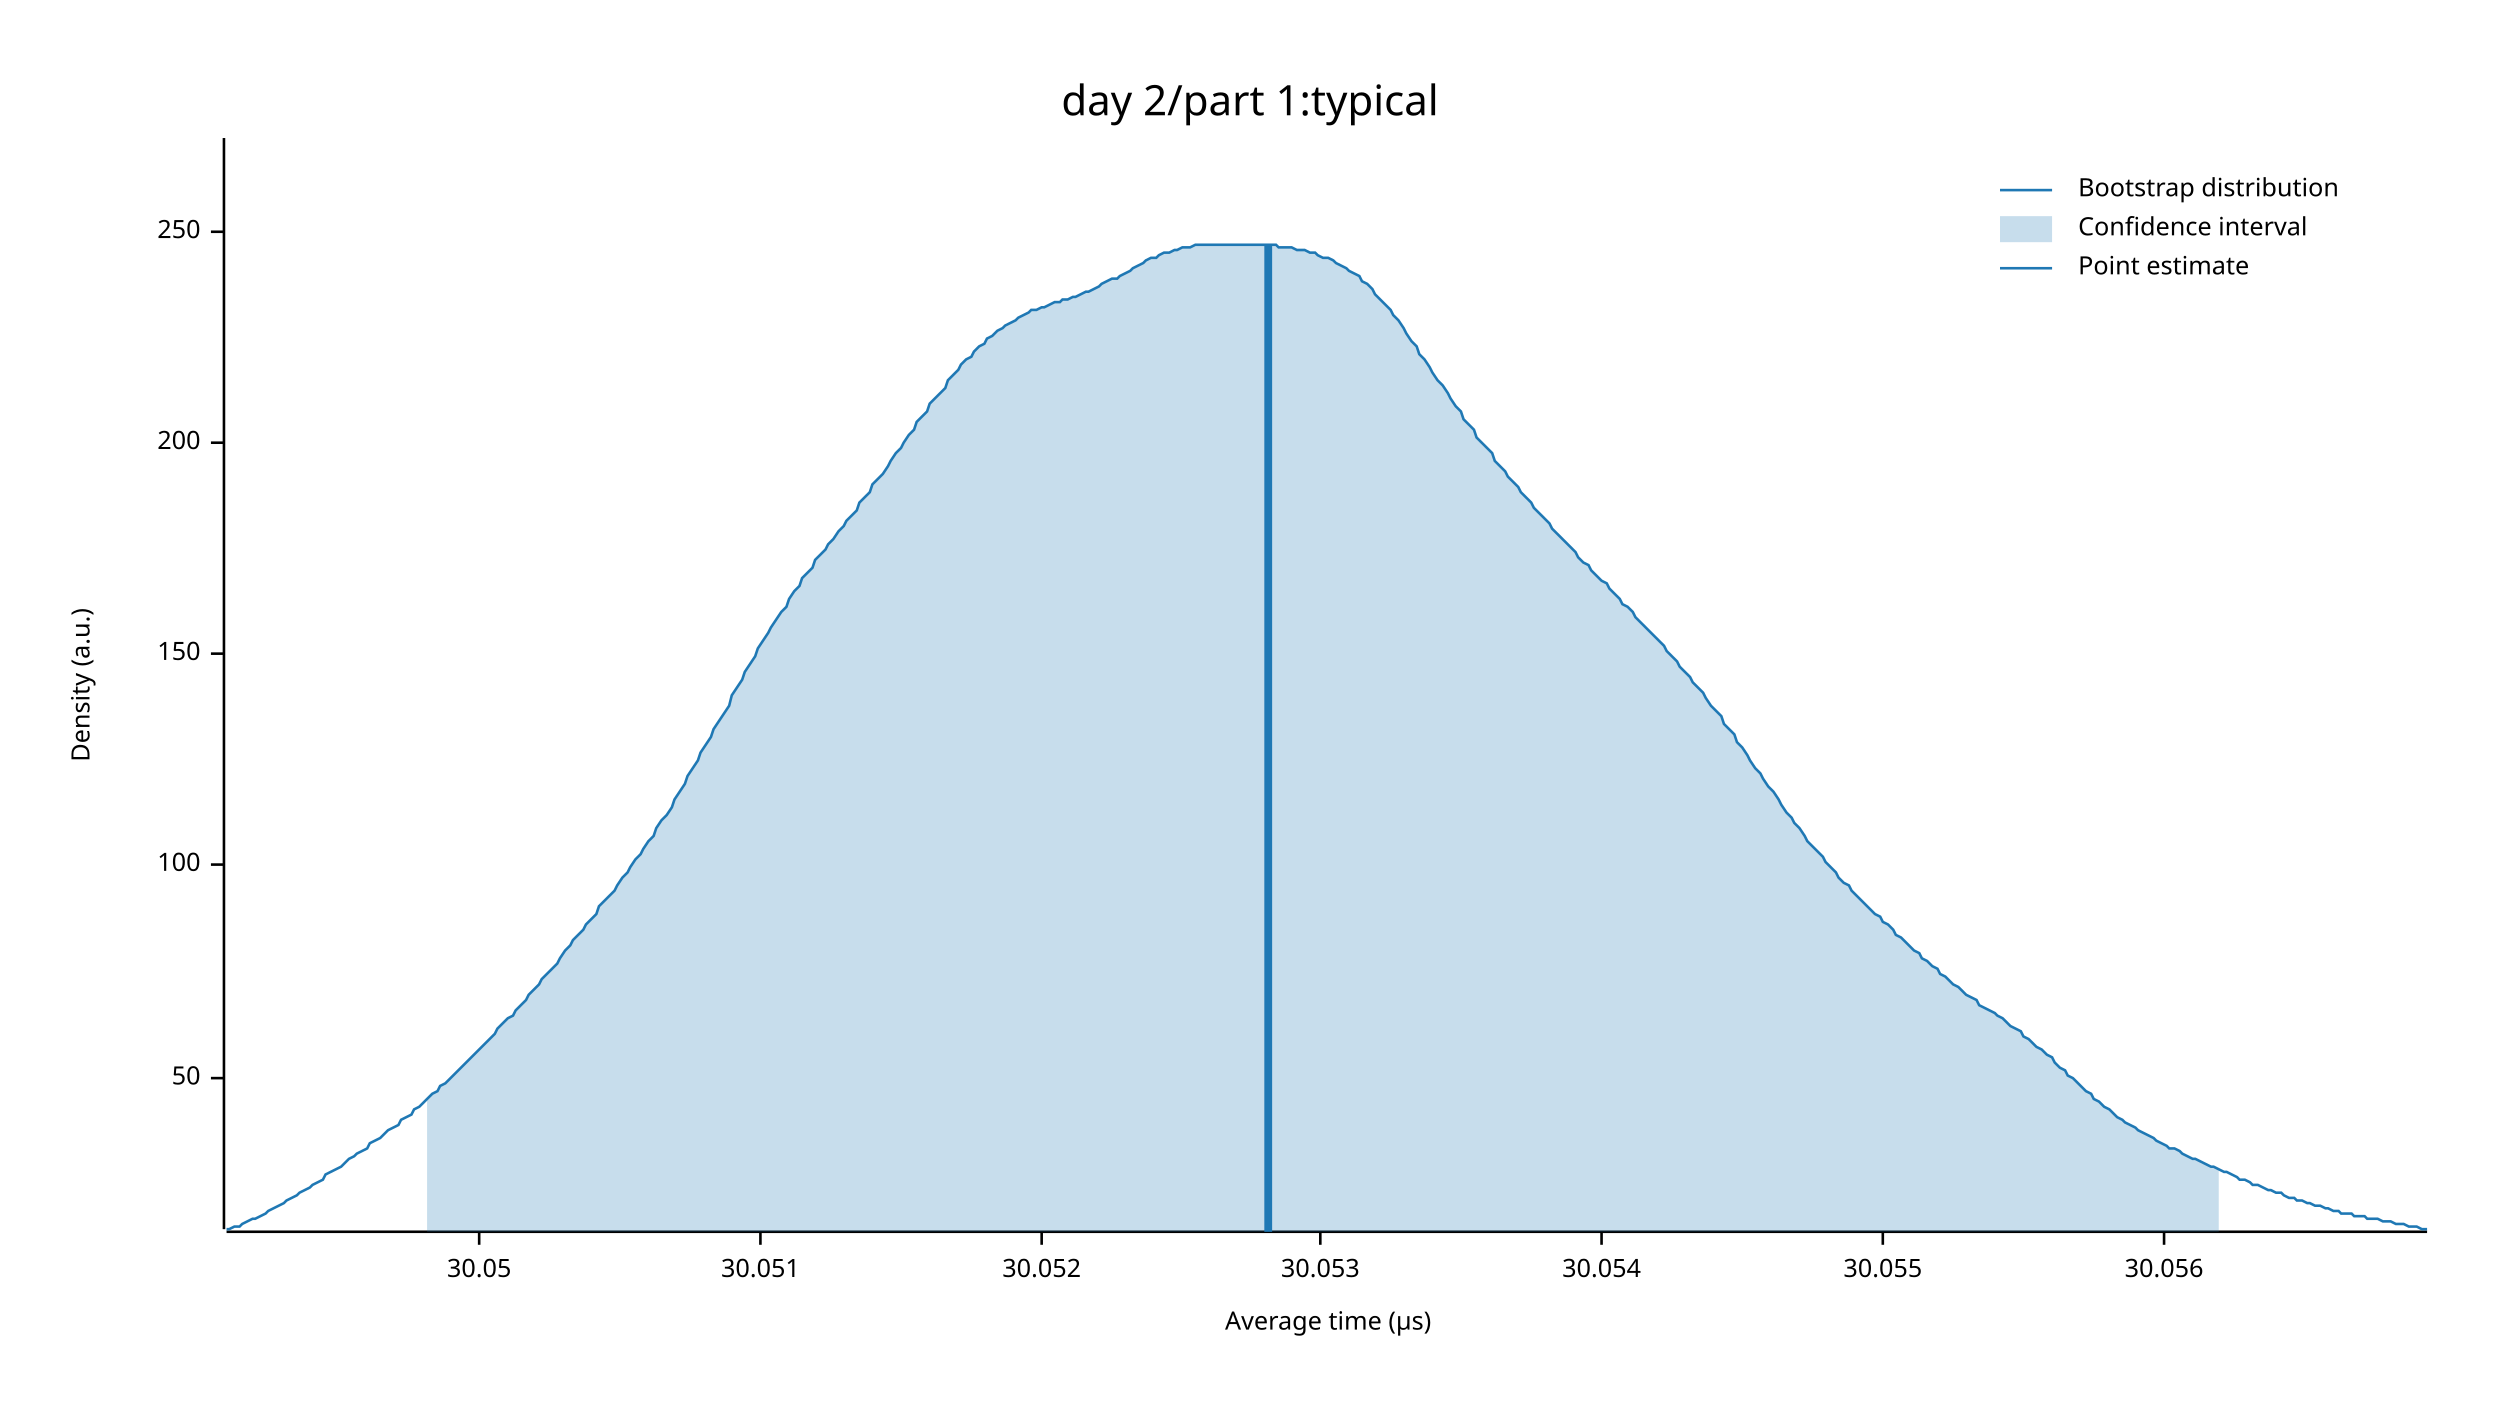
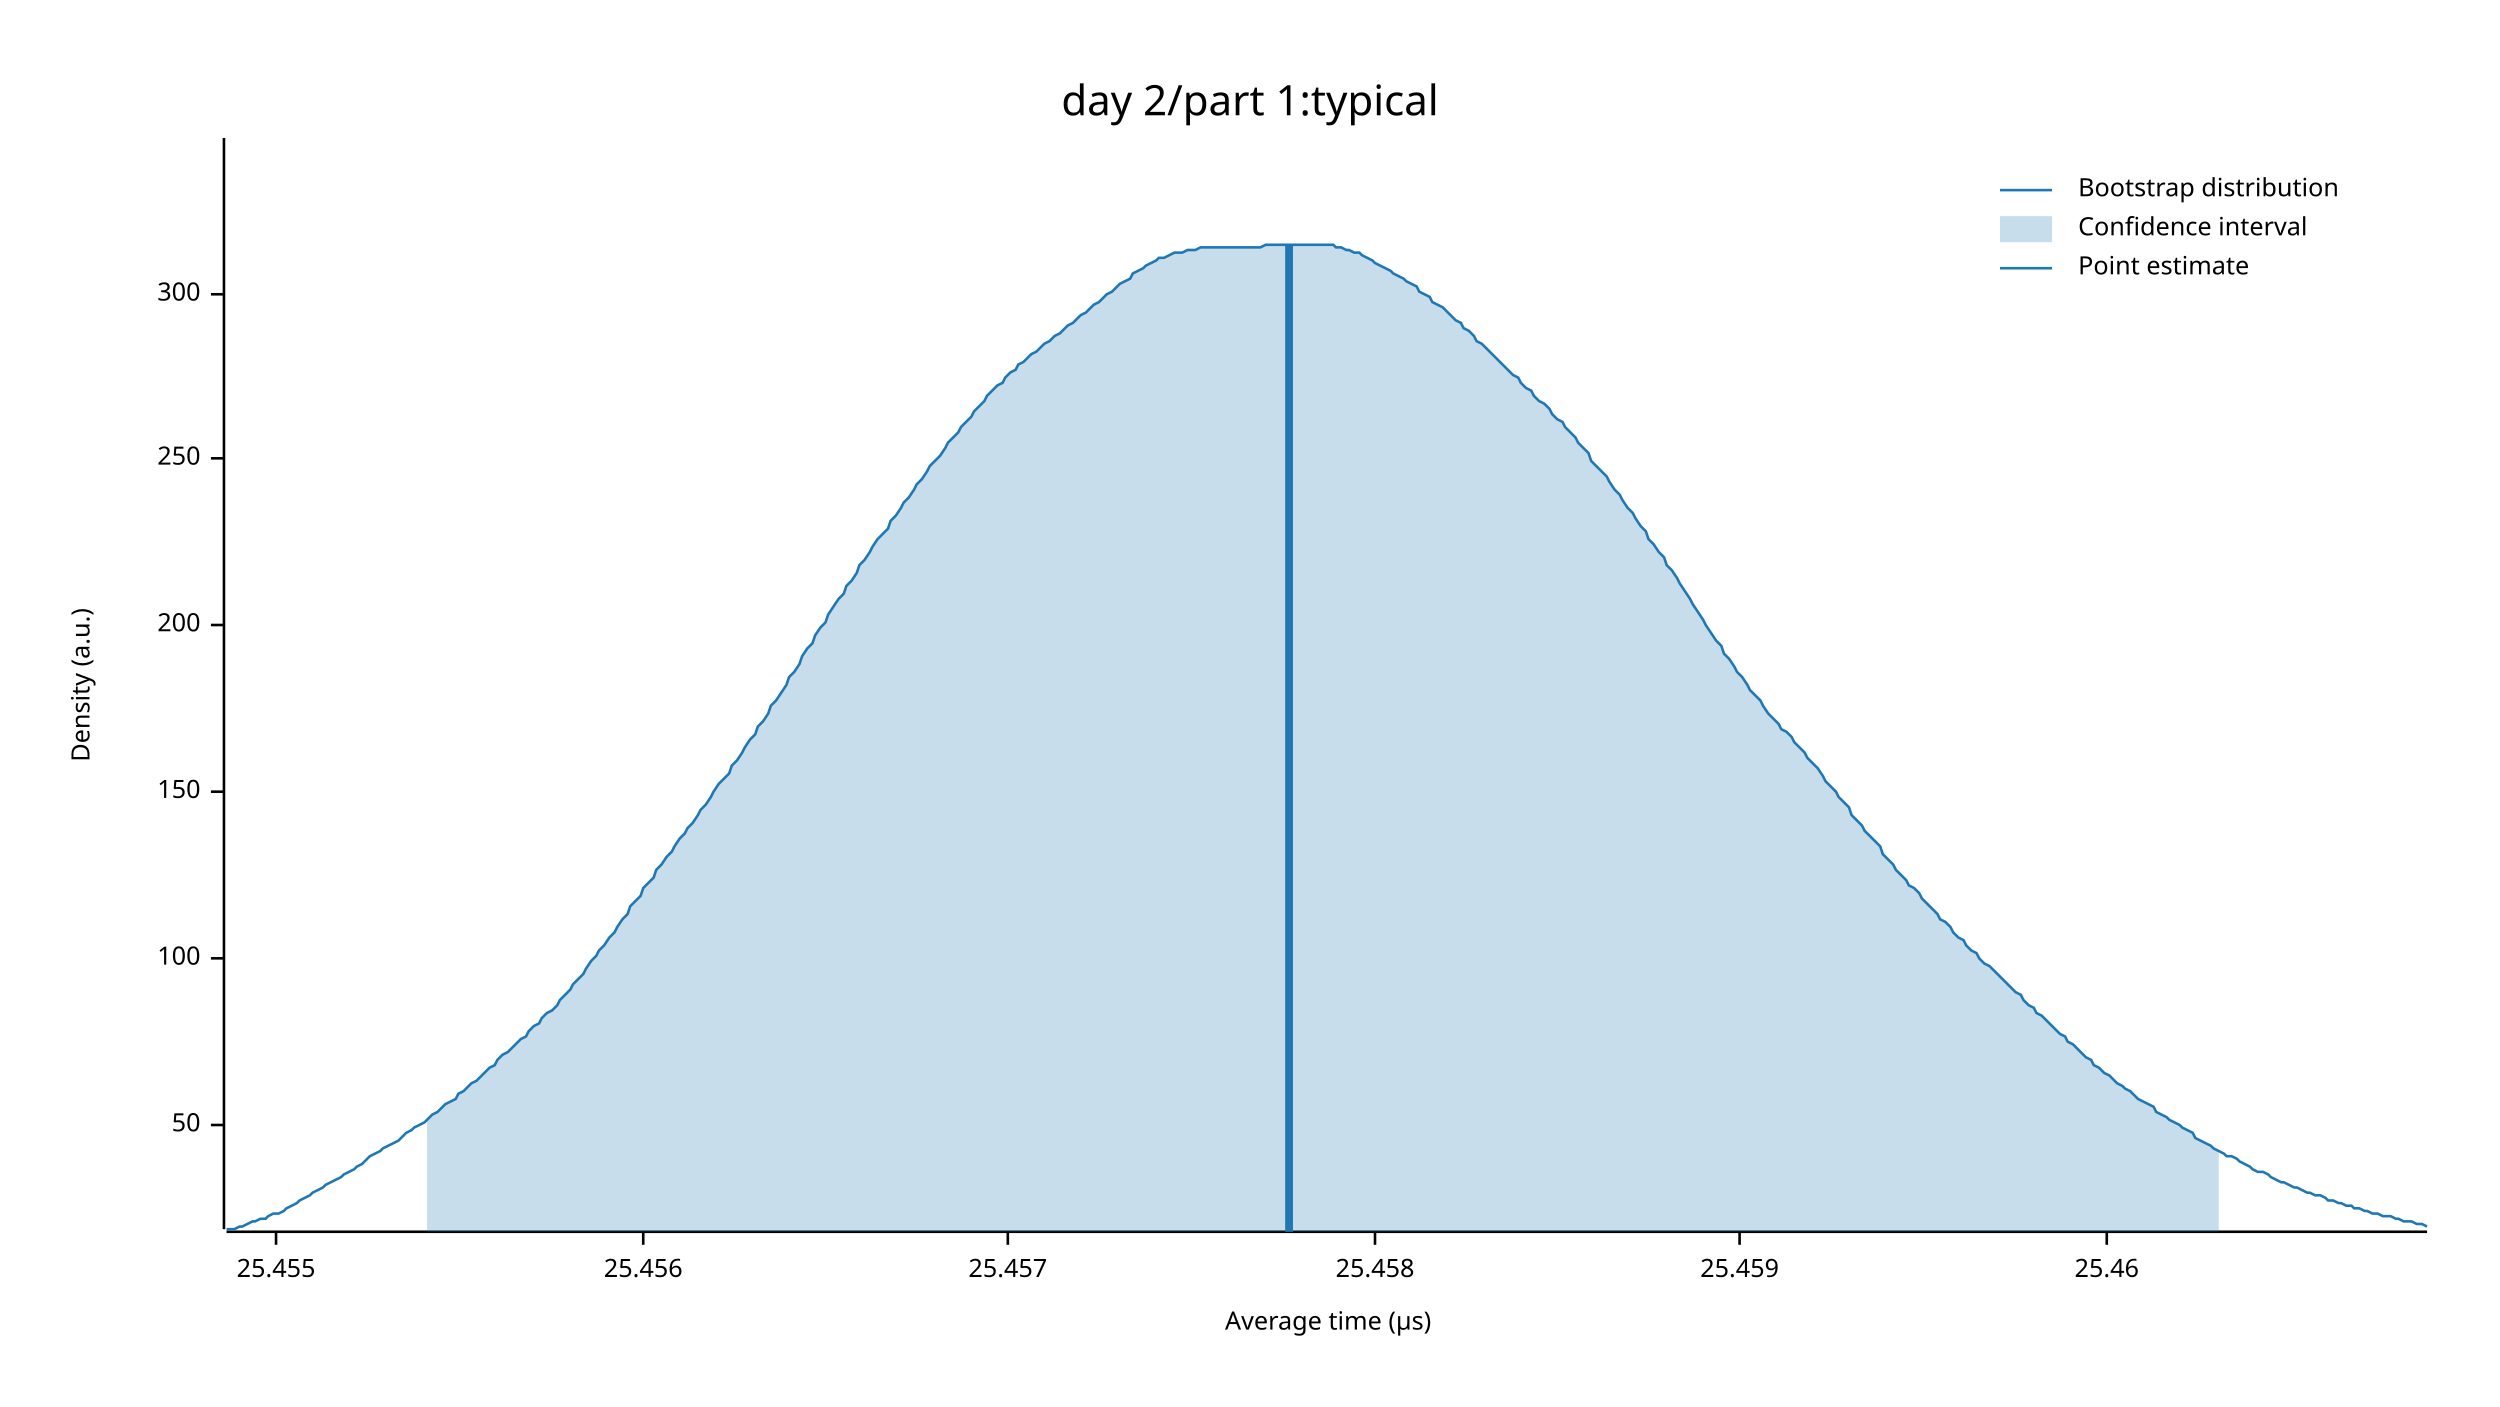
<svg xmlns="http://www.w3.org/2000/svg" width="960" height="540" viewBox="0 0 960 540">
  <text x="480" y="32" dy="0.76em" text-anchor="middle" font-family="sans-serif" font-size="16.129" opacity="1" fill="#000000">
day 2/part 1:typical
</text>
  <text x="27" y="263" dy="0.76em" text-anchor="middle" font-family="sans-serif" font-size="9.677" opacity="1" fill="#000000" transform="rotate(270, 27, 263)">
Density (a.u.)
</text>
  <text x="510" y="513" dy="-0.5ex" text-anchor="middle" font-family="sans-serif" font-size="9.677" opacity="1" fill="#000000">
Average time (µs)
</text>
  <polyline fill="none" opacity="1" stroke="#000000" stroke-width="1" points="86,53 86,472 " />
-   <text x="77" y="414" dy="0.5ex" text-anchor="end" font-family="sans-serif" font-size="9.677" opacity="1" fill="#000000">
+   <text x="77" y="432" dy="0.5ex" text-anchor="end" font-family="sans-serif" font-size="9.677" opacity="1" fill="#000000">
50
</text>
-   <polyline fill="none" opacity="1" stroke="#000000" stroke-width="1" points="81,414 86,414 " />
-   <text x="77" y="332" dy="0.5ex" text-anchor="end" font-family="sans-serif" font-size="9.677" opacity="1" fill="#000000">
+   <polyline fill="none" opacity="1" stroke="#000000" stroke-width="1" points="81,432 86,432 " />
+   <text x="77" y="368" dy="0.5ex" text-anchor="end" font-family="sans-serif" font-size="9.677" opacity="1" fill="#000000">
100
</text>
-   <polyline fill="none" opacity="1" stroke="#000000" stroke-width="1" points="81,332 86,332 " />
-   <text x="77" y="251" dy="0.5ex" text-anchor="end" font-family="sans-serif" font-size="9.677" opacity="1" fill="#000000">
+   <polyline fill="none" opacity="1" stroke="#000000" stroke-width="1" points="81,368 86,368 " />
+   <text x="77" y="304" dy="0.5ex" text-anchor="end" font-family="sans-serif" font-size="9.677" opacity="1" fill="#000000">
150
</text>
-   <polyline fill="none" opacity="1" stroke="#000000" stroke-width="1" points="81,251 86,251 " />
-   <text x="77" y="170" dy="0.5ex" text-anchor="end" font-family="sans-serif" font-size="9.677" opacity="1" fill="#000000">
+   <polyline fill="none" opacity="1" stroke="#000000" stroke-width="1" points="81,304 86,304 " />
+   <text x="77" y="240" dy="0.5ex" text-anchor="end" font-family="sans-serif" font-size="9.677" opacity="1" fill="#000000">
200
</text>
-   <polyline fill="none" opacity="1" stroke="#000000" stroke-width="1" points="81,170 86,170 " />
-   <text x="77" y="89" dy="0.5ex" text-anchor="end" font-family="sans-serif" font-size="9.677" opacity="1" fill="#000000">
+   <polyline fill="none" opacity="1" stroke="#000000" stroke-width="1" points="81,240 86,240 " />
+   <text x="77" y="176" dy="0.5ex" text-anchor="end" font-family="sans-serif" font-size="9.677" opacity="1" fill="#000000">
250
</text>
-   <polyline fill="none" opacity="1" stroke="#000000" stroke-width="1" points="81,89 86,89 " />
+   <polyline fill="none" opacity="1" stroke="#000000" stroke-width="1" points="81,176 86,176 " />
+   <text x="77" y="113" dy="0.5ex" text-anchor="end" font-family="sans-serif" font-size="9.677" opacity="1" fill="#000000">
+ 300
+ </text>
+   <polyline fill="none" opacity="1" stroke="#000000" stroke-width="1" points="81,113 86,113 " />
  <polyline fill="none" opacity="1" stroke="#000000" stroke-width="1" points="87,473 932,473 " />
-   <text x="184" y="483" dy="0.76em" text-anchor="middle" font-family="sans-serif" font-size="9.677" opacity="1" fill="#000000">
- 30.05
+   <text x="106" y="483" dy="0.76em" text-anchor="middle" font-family="sans-serif" font-size="9.677" opacity="1" fill="#000000">
+ 25.455
</text>
-   <polyline fill="none" opacity="1" stroke="#000000" stroke-width="1" points="184,473 184,478 " />
-   <text x="292" y="483" dy="0.76em" text-anchor="middle" font-family="sans-serif" font-size="9.677" opacity="1" fill="#000000">
- 30.051
+   <polyline fill="none" opacity="1" stroke="#000000" stroke-width="1" points="106,473 106,478 " />
+   <text x="247" y="483" dy="0.76em" text-anchor="middle" font-family="sans-serif" font-size="9.677" opacity="1" fill="#000000">
+ 25.456
</text>
-   <polyline fill="none" opacity="1" stroke="#000000" stroke-width="1" points="292,473 292,478 " />
-   <text x="400" y="483" dy="0.76em" text-anchor="middle" font-family="sans-serif" font-size="9.677" opacity="1" fill="#000000">
- 30.052
+   <polyline fill="none" opacity="1" stroke="#000000" stroke-width="1" points="247,473 247,478 " />
+   <text x="387" y="483" dy="0.76em" text-anchor="middle" font-family="sans-serif" font-size="9.677" opacity="1" fill="#000000">
+ 25.457
</text>
-   <polyline fill="none" opacity="1" stroke="#000000" stroke-width="1" points="400,473 400,478 " />
-   <text x="507" y="483" dy="0.76em" text-anchor="middle" font-family="sans-serif" font-size="9.677" opacity="1" fill="#000000">
- 30.053
+   <polyline fill="none" opacity="1" stroke="#000000" stroke-width="1" points="387,473 387,478 " />
+   <text x="528" y="483" dy="0.76em" text-anchor="middle" font-family="sans-serif" font-size="9.677" opacity="1" fill="#000000">
+ 25.458
</text>
-   <polyline fill="none" opacity="1" stroke="#000000" stroke-width="1" points="507,473 507,478 " />
-   <text x="615" y="483" dy="0.76em" text-anchor="middle" font-family="sans-serif" font-size="9.677" opacity="1" fill="#000000">
- 30.054
+   <polyline fill="none" opacity="1" stroke="#000000" stroke-width="1" points="528,473 528,478 " />
+   <text x="668" y="483" dy="0.76em" text-anchor="middle" font-family="sans-serif" font-size="9.677" opacity="1" fill="#000000">
+ 25.459
</text>
-   <polyline fill="none" opacity="1" stroke="#000000" stroke-width="1" points="615,473 615,478 " />
-   <text x="723" y="483" dy="0.76em" text-anchor="middle" font-family="sans-serif" font-size="9.677" opacity="1" fill="#000000">
- 30.055
+   <polyline fill="none" opacity="1" stroke="#000000" stroke-width="1" points="668,473 668,478 " />
+   <text x="809" y="483" dy="0.76em" text-anchor="middle" font-family="sans-serif" font-size="9.677" opacity="1" fill="#000000">
+ 25.46
</text>
-   <polyline fill="none" opacity="1" stroke="#000000" stroke-width="1" points="723,473 723,478 " />
-   <text x="831" y="483" dy="0.76em" text-anchor="middle" font-family="sans-serif" font-size="9.677" opacity="1" fill="#000000">
- 30.056
- </text>
-   <polyline fill="none" opacity="1" stroke="#000000" stroke-width="1" points="831,473 831,478 " />
-   <polyline fill="none" opacity="1" stroke="#1F78B4" stroke-width="1" points="87,472 88,472 90,471 92,471 93,470 95,469 97,468 98,468 100,467 102,466 103,465 105,464 107,463 109,462 110,461 112,460 114,459 115,458 117,457 119,456 120,455 122,454 124,453 125,451 127,450 129,449 131,448 132,447 134,445 136,444 137,443 139,442 141,441 142,439 144,438 146,437 147,436 149,434 151,433 153,432 154,430 156,429 158,428 159,426 161,425 163,423 164,422 166,420 168,419 169,417 171,416 173,414 175,412 176,411 178,409 180,407 181,406 183,404 185,402 186,401 188,399 190,397 191,395 193,393 195,391 197,390 198,388 200,386 202,384 203,382 205,380 207,378 208,376 210,374 212,372 214,370 215,368 217,365 219,363 220,361 222,359 224,357 225,355 227,353 229,351 230,348 232,346 234,344 236,342 237,340 239,337 241,335 242,333 244,330 246,328 247,326 249,323 251,321 252,318 254,315 256,313 258,310 259,307 261,304 263,301 264,298 266,295 268,292 269,289 271,286 273,283 274,280 276,277 278,274 280,271 281,267 283,264 285,261 286,258 288,255 290,252 291,249 293,246 295,243 296,241 298,238 300,235 302,233 303,230 305,227 307,225 308,222 310,220 312,218 313,215 315,213 317,211 318,209 320,207 322,204 324,202 325,200 327,198 329,196 330,193 332,191 334,189 335,186 337,184 339,182 341,179 342,177 344,174 346,172 347,170 349,167 351,165 352,162 354,160 356,158 357,155 359,153 361,151 363,149 364,146 366,144 368,142 369,140 371,138 373,137 374,135 376,133 378,132 379,130 381,129 383,127 385,126 386,125 388,124 390,123 391,122 393,121 395,120 396,119 398,119 400,118 401,118 403,117 405,116 407,116 408,115 410,115 412,114 413,114 415,113 417,112 418,112 420,111 422,110 423,109 425,108 427,107 429,107 430,106 432,105 434,104 435,103 437,102 439,101 440,100 442,99 444,99 445,98 447,97 449,97 451,96 452,96 454,95 456,95 457,95 459,94 461,94 462,94 464,94 466,94 468,94 469,94 471,94 473,94 474,94 476,94 478,94 479,94 481,94 483,94 484,94 486,94 488,94 490,94 491,95 493,95 495,95 496,95 498,96 500,96 501,96 503,97 505,97 506,98 508,99 510,99 512,100 513,101 515,102 517,103 518,104 520,105 522,106 523,108 525,109 527,111 528,113 530,115 532,117 534,119 535,121 537,123 539,126 540,128 542,131 544,133 545,136 547,138 549,141 550,143 552,146 554,148 556,151 557,153 559,156 561,158 562,161 564,163 566,165 567,168 569,170 571,172 573,174 574,177 576,179 578,181 579,183 581,185 583,187 584,189 586,191 588,193 589,195 591,197 593,199 595,201 596,203 598,205 600,207 601,208 603,210 605,212 606,214 608,216 610,217 611,219 613,221 615,223 617,224 618,226 620,228 622,230 623,232 625,233 627,235 628,237 630,239 632,241 633,242 635,244 637,246 639,248 640,250 642,252 644,254 645,256 647,258 649,260 650,262 652,264 654,266 655,268 657,271 659,273 661,275 662,278 664,280 666,282 667,285 669,287 671,290 672,292 674,295 676,297 677,299 679,302 681,304 683,307 684,309 686,312 688,314 689,316 691,318 693,321 694,323 696,325 698,327 700,329 701,331 703,333 705,335 706,337 708,339 710,340 711,342 713,344 715,346 716,347 718,349 720,351 722,352 723,354 725,355 727,357 728,359 730,360 732,362 733,363 735,365 737,366 738,368 740,369 742,371 744,372 745,374 747,375 749,377 750,378 752,379 754,381 755,382 757,383 759,384 760,386 762,387 764,388 766,389 767,390 769,391 771,393 772,394 774,395 776,396 777,398 779,399 781,401 782,402 784,403 786,405 788,406 789,408 791,410 793,411 794,413 796,414 798,416 799,417 801,419 803,420 804,422 806,423 808,425 810,426 811,427 813,429 815,430 816,431 818,432 820,433 821,434 823,435 825,436 827,437 828,438 830,439 832,440 833,441 835,441 837,442 838,443 840,444 842,445 843,445 845,446 847,447 849,448 850,448 852,449 854,450 855,450 857,451 859,452 860,453 862,453 864,454 865,455 867,455 869,456 871,457 872,457 874,458 876,458 877,459 879,460 881,460 882,461 884,461 886,462 887,462 889,463 891,463 893,464 894,464 896,465 898,465 899,466 901,466 903,466 904,467 906,467 908,467 909,468 911,468 913,468 915,469 916,469 918,469 920,470 921,470 923,470 925,471 926,471 928,471 930,472 932,472 " />
-   <polygon opacity="0.25" fill="#1F78B4" points="164,422 166,420 168,419 169,417 171,416 173,414 175,412 176,411 178,409 180,407 181,406 183,404 185,402 186,401 188,399 190,397 191,395 193,393 195,391 197,390 198,388 200,386 202,384 203,382 205,380 207,378 208,376 210,374 212,372 214,370 215,368 217,365 219,363 220,361 222,359 224,357 225,355 227,353 229,351 230,348 232,346 234,344 236,342 237,340 239,337 241,335 242,333 244,330 246,328 247,326 249,323 251,321 252,318 254,315 256,313 258,310 259,307 261,304 263,301 264,298 266,295 268,292 269,289 271,286 273,283 274,280 276,277 278,274 280,271 281,267 283,264 285,261 286,258 288,255 290,252 291,249 293,246 295,243 296,241 298,238 300,235 302,233 303,230 305,227 307,225 308,222 310,220 312,218 313,215 315,213 317,211 318,209 320,207 322,204 324,202 325,200 327,198 329,196 330,193 332,191 334,189 335,186 337,184 339,182 341,179 342,177 344,174 346,172 347,170 349,167 351,165 352,162 354,160 356,158 357,155 359,153 361,151 363,149 364,146 366,144 368,142 369,140 371,138 373,137 374,135 376,133 378,132 379,130 381,129 383,127 385,126 386,125 388,124 390,123 391,122 393,121 395,120 396,119 398,119 400,118 401,118 403,117 405,116 407,116 408,115 410,115 412,114 413,114 415,113 417,112 418,112 420,111 422,110 423,109 425,108 427,107 429,107 430,106 432,105 434,104 435,103 437,102 439,101 440,100 442,99 444,99 445,98 447,97 449,97 451,96 452,96 454,95 456,95 457,95 459,94 461,94 462,94 464,94 466,94 468,94 469,94 471,94 473,94 474,94 476,94 478,94 479,94 481,94 483,94 484,94 486,94 488,94 490,94 491,95 493,95 495,95 496,95 498,96 500,96 501,96 503,97 505,97 506,98 508,99 510,99 512,100 513,101 515,102 517,103 518,104 520,105 522,106 523,108 525,109 527,111 528,113 530,115 532,117 534,119 535,121 537,123 539,126 540,128 542,131 544,133 545,136 547,138 549,141 550,143 552,146 554,148 556,151 557,153 559,156 561,158 562,161 564,163 566,165 567,168 569,170 571,172 573,174 574,177 576,179 578,181 579,183 581,185 583,187 584,189 586,191 588,193 589,195 591,197 593,199 595,201 596,203 598,205 600,207 601,208 603,210 605,212 606,214 608,216 610,217 611,219 613,221 615,223 617,224 618,226 620,228 622,230 623,232 625,233 627,235 628,237 630,239 632,241 633,242 635,244 637,246 639,248 640,250 642,252 644,254 645,256 647,258 649,260 650,262 652,264 654,266 655,268 657,271 659,273 661,275 662,278 664,280 666,282 667,285 669,287 671,290 672,292 674,295 676,297 677,299 679,302 681,304 683,307 684,309 686,312 688,314 689,316 691,318 693,321 694,323 696,325 698,327 700,329 701,331 703,333 705,335 706,337 708,339 710,340 711,342 713,344 715,346 716,347 718,349 720,351 722,352 723,354 725,355 727,357 728,359 730,360 732,362 733,363 735,365 737,366 738,368 740,369 742,371 744,372 745,374 747,375 749,377 750,378 752,379 754,381 755,382 757,383 759,384 760,386 762,387 764,388 766,389 767,390 769,391 771,393 772,394 774,395 776,396 777,398 779,399 781,401 782,402 784,403 786,405 788,406 789,408 791,410 793,411 794,413 796,414 798,416 799,417 801,419 803,420 804,422 806,423 808,425 810,426 811,427 813,429 815,430 816,431 818,432 820,433 821,434 823,435 825,436 827,437 828,438 830,439 832,440 833,441 835,441 837,442 838,443 840,444 842,445 843,445 845,446 847,447 849,448 850,448 852,449 852,473 164,473 " />
-   <polyline fill="none" opacity="1" stroke="#1F78B4" stroke-width="3" points="487,473 487,94 " />
+   <polyline fill="none" opacity="1" stroke="#000000" stroke-width="1" points="809,473 809,478 " />
+   <polyline fill="none" opacity="1" stroke="#1F78B4" stroke-width="1" points="87,472 88,472 90,472 92,471 93,471 95,470 97,469 98,469 100,468 102,468 103,467 105,466 107,466 109,465 110,464 112,463 114,462 115,461 117,460 119,459 120,458 122,457 124,456 125,455 127,454 129,453 131,452 132,451 134,450 136,449 137,448 139,447 141,445 142,444 144,443 146,442 147,441 149,440 151,439 153,438 154,437 156,435 158,434 159,433 161,432 163,431 164,430 166,428 168,427 169,426 171,424 173,423 175,422 176,420 178,419 180,417 181,416 183,415 185,413 186,412 188,410 190,409 191,407 193,405 195,404 197,402 198,401 200,399 202,398 203,396 205,394 207,393 208,391 210,389 212,388 214,386 215,384 217,382 219,380 220,378 222,376 224,374 225,372 227,369 229,367 230,365 232,363 234,360 236,358 237,356 239,353 241,351 242,348 244,346 246,344 247,341 249,339 251,337 252,334 254,332 256,329 258,327 259,325 261,322 263,320 264,318 266,316 268,313 269,311 271,309 273,306 274,304 276,301 278,299 280,297 281,294 283,292 285,289 286,287 288,284 290,282 291,279 293,277 295,274 296,271 298,269 300,266 302,263 303,260 305,258 307,255 308,252 310,249 312,247 313,244 315,241 317,239 318,236 320,233 322,230 324,228 325,225 327,223 329,220 330,217 332,215 334,212 335,210 337,207 339,205 341,203 342,200 344,198 346,195 347,193 349,191 351,188 352,186 354,184 356,181 357,179 359,177 361,175 363,172 364,170 366,168 368,166 369,164 371,162 373,160 374,158 376,156 378,154 379,152 381,150 383,148 385,147 386,145 388,143 390,142 391,140 393,139 395,137 396,136 398,135 400,133 401,132 403,131 405,129 407,128 408,127 410,125 412,124 413,123 415,121 417,120 418,119 420,117 422,116 423,115 425,113 427,112 429,110 430,109 432,108 434,107 435,105 437,104 439,103 440,102 442,101 444,100 445,99 447,99 449,98 451,97 452,97 454,97 456,96 457,96 459,96 461,95 462,95 464,95 466,95 468,95 469,95 471,95 473,95 474,95 476,95 478,95 479,95 481,95 483,95 484,95 486,94 488,94 490,94 491,94 493,94 495,94 496,94 498,94 500,94 501,94 503,94 505,94 506,94 508,94 510,94 512,94 513,95 515,95 517,96 518,96 520,97 522,97 523,98 525,99 527,100 528,101 530,102 532,103 534,104 535,105 537,106 539,107 540,108 542,109 544,110 545,112 547,113 549,114 550,116 552,117 554,118 556,120 557,121 559,123 561,124 562,126 564,127 566,129 567,131 569,132 571,134 573,136 574,137 576,139 578,141 579,142 581,144 583,145 584,147 586,149 588,150 589,152 591,154 593,155 595,157 596,159 598,161 600,162 601,164 603,166 605,168 606,170 608,172 610,174 611,177 613,179 615,181 617,183 618,185 620,188 622,190 623,192 625,195 627,197 628,199 630,202 632,204 633,207 635,209 637,212 639,214 640,217 642,219 644,222 645,224 647,227 649,230 650,232 652,235 654,238 655,240 657,243 659,246 661,248 662,251 664,253 666,256 667,258 669,260 671,263 672,265 674,267 676,269 677,271 679,274 681,276 683,278 684,280 686,281 688,283 689,285 691,287 693,289 694,291 696,293 698,295 700,298 701,300 703,302 705,304 706,306 708,308 710,310 711,313 713,315 715,317 716,319 718,321 720,323 722,325 723,328 725,330 727,332 728,334 730,336 732,338 733,340 735,341 737,343 738,345 740,347 742,349 744,351 745,353 747,354 749,356 750,358 752,360 754,361 755,363 757,365 759,366 760,368 762,370 764,371 766,373 767,374 769,376 771,378 772,379 774,381 776,382 777,384 779,386 781,387 782,389 784,390 786,392 788,394 789,395 791,397 793,398 794,400 796,401 798,403 799,404 801,406 803,407 804,409 806,410 808,412 810,413 811,414 813,416 815,417 816,418 818,419 820,421 821,422 823,423 825,424 827,425 828,427 830,428 832,429 833,430 835,431 837,432 838,433 840,434 842,435 843,437 845,438 847,439 849,440 850,441 852,442 854,443 855,444 857,444 859,445 860,446 862,447 864,448 865,449 867,450 869,450 871,451 872,452 874,453 876,454 877,454 879,455 881,456 882,456 884,457 886,458 887,458 889,459 891,459 893,460 894,461 896,461 898,462 899,462 901,463 903,463 904,464 906,464 908,465 909,465 911,466 913,466 915,467 916,467 918,467 920,468 921,468 923,469 925,469 926,469 928,470 930,470 932,471 " />
+   <polygon opacity="0.25" fill="#1F78B4" points="164,430 166,428 168,427 169,426 171,424 173,423 175,422 176,420 178,419 180,417 181,416 183,415 185,413 186,412 188,410 190,409 191,407 193,405 195,404 197,402 198,401 200,399 202,398 203,396 205,394 207,393 208,391 210,389 212,388 214,386 215,384 217,382 219,380 220,378 222,376 224,374 225,372 227,369 229,367 230,365 232,363 234,360 236,358 237,356 239,353 241,351 242,348 244,346 246,344 247,341 249,339 251,337 252,334 254,332 256,329 258,327 259,325 261,322 263,320 264,318 266,316 268,313 269,311 271,309 273,306 274,304 276,301 278,299 280,297 281,294 283,292 285,289 286,287 288,284 290,282 291,279 293,277 295,274 296,271 298,269 300,266 302,263 303,260 305,258 307,255 308,252 310,249 312,247 313,244 315,241 317,239 318,236 320,233 322,230 324,228 325,225 327,223 329,220 330,217 332,215 334,212 335,210 337,207 339,205 341,203 342,200 344,198 346,195 347,193 349,191 351,188 352,186 354,184 356,181 357,179 359,177 361,175 363,172 364,170 366,168 368,166 369,164 371,162 373,160 374,158 376,156 378,154 379,152 381,150 383,148 385,147 386,145 388,143 390,142 391,140 393,139 395,137 396,136 398,135 400,133 401,132 403,131 405,129 407,128 408,127 410,125 412,124 413,123 415,121 417,120 418,119 420,117 422,116 423,115 425,113 427,112 429,110 430,109 432,108 434,107 435,105 437,104 439,103 440,102 442,101 444,100 445,99 447,99 449,98 451,97 452,97 454,97 456,96 457,96 459,96 461,95 462,95 464,95 466,95 468,95 469,95 471,95 473,95 474,95 476,95 478,95 479,95 481,95 483,95 484,95 486,94 488,94 490,94 491,94 493,94 495,94 496,94 498,94 500,94 501,94 503,94 505,94 506,94 508,94 510,94 512,94 513,95 515,95 517,96 518,96 520,97 522,97 523,98 525,99 527,100 528,101 530,102 532,103 534,104 535,105 537,106 539,107 540,108 542,109 544,110 545,112 547,113 549,114 550,116 552,117 554,118 556,120 557,121 559,123 561,124 562,126 564,127 566,129 567,131 569,132 571,134 573,136 574,137 576,139 578,141 579,142 581,144 583,145 584,147 586,149 588,150 589,152 591,154 593,155 595,157 596,159 598,161 600,162 601,164 603,166 605,168 606,170 608,172 610,174 611,177 613,179 615,181 617,183 618,185 620,188 622,190 623,192 625,195 627,197 628,199 630,202 632,204 633,207 635,209 637,212 639,214 640,217 642,219 644,222 645,224 647,227 649,230 650,232 652,235 654,238 655,240 657,243 659,246 661,248 662,251 664,253 666,256 667,258 669,260 671,263 672,265 674,267 676,269 677,271 679,274 681,276 683,278 684,280 686,281 688,283 689,285 691,287 693,289 694,291 696,293 698,295 700,298 701,300 703,302 705,304 706,306 708,308 710,310 711,313 713,315 715,317 716,319 718,321 720,323 722,325 723,328 725,330 727,332 728,334 730,336 732,338 733,340 735,341 737,343 738,345 740,347 742,349 744,351 745,353 747,354 749,356 750,358 752,360 754,361 755,363 757,365 759,366 760,368 762,370 764,371 766,373 767,374 769,376 771,378 772,379 774,381 776,382 777,384 779,386 781,387 782,389 784,390 786,392 788,394 789,395 791,397 793,398 794,400 796,401 798,403 799,404 801,406 803,407 804,409 806,410 808,412 810,413 811,414 813,416 815,417 816,418 818,419 820,421 821,422 823,423 825,424 827,425 828,427 830,428 832,429 833,430 835,431 837,432 838,433 840,434 842,435 843,437 845,438 847,439 849,440 850,441 852,442 852,473 164,473 " />
+   <polyline fill="none" opacity="1" stroke="#1F78B4" stroke-width="3" points="495,473 495,94 " />
  <text x="798" y="68" dy="0.76em" text-anchor="start" font-family="sans-serif" font-size="9.677" opacity="1" fill="#000000">
Bootstrap distribution
</text>
  <text x="798" y="83" dy="0.76em" text-anchor="start" font-family="sans-serif" font-size="9.677" opacity="1" fill="#000000">
Confidence interval
</text>
  <text x="798" y="98" dy="0.76em" text-anchor="start" font-family="sans-serif" font-size="9.677" opacity="1" fill="#000000">
Point estimate
</text>
  <polyline fill="none" opacity="1" stroke="#1F78B4" stroke-width="1" points="768,73 788,73 " />
  <rect x="768" y="83" width="20" height="10" opacity="0.25" fill="#1F78B4" stroke="none" />
  <polyline fill="none" opacity="1" stroke="#1F78B4" stroke-width="1" points="768,103 788,103 " />
</svg>
